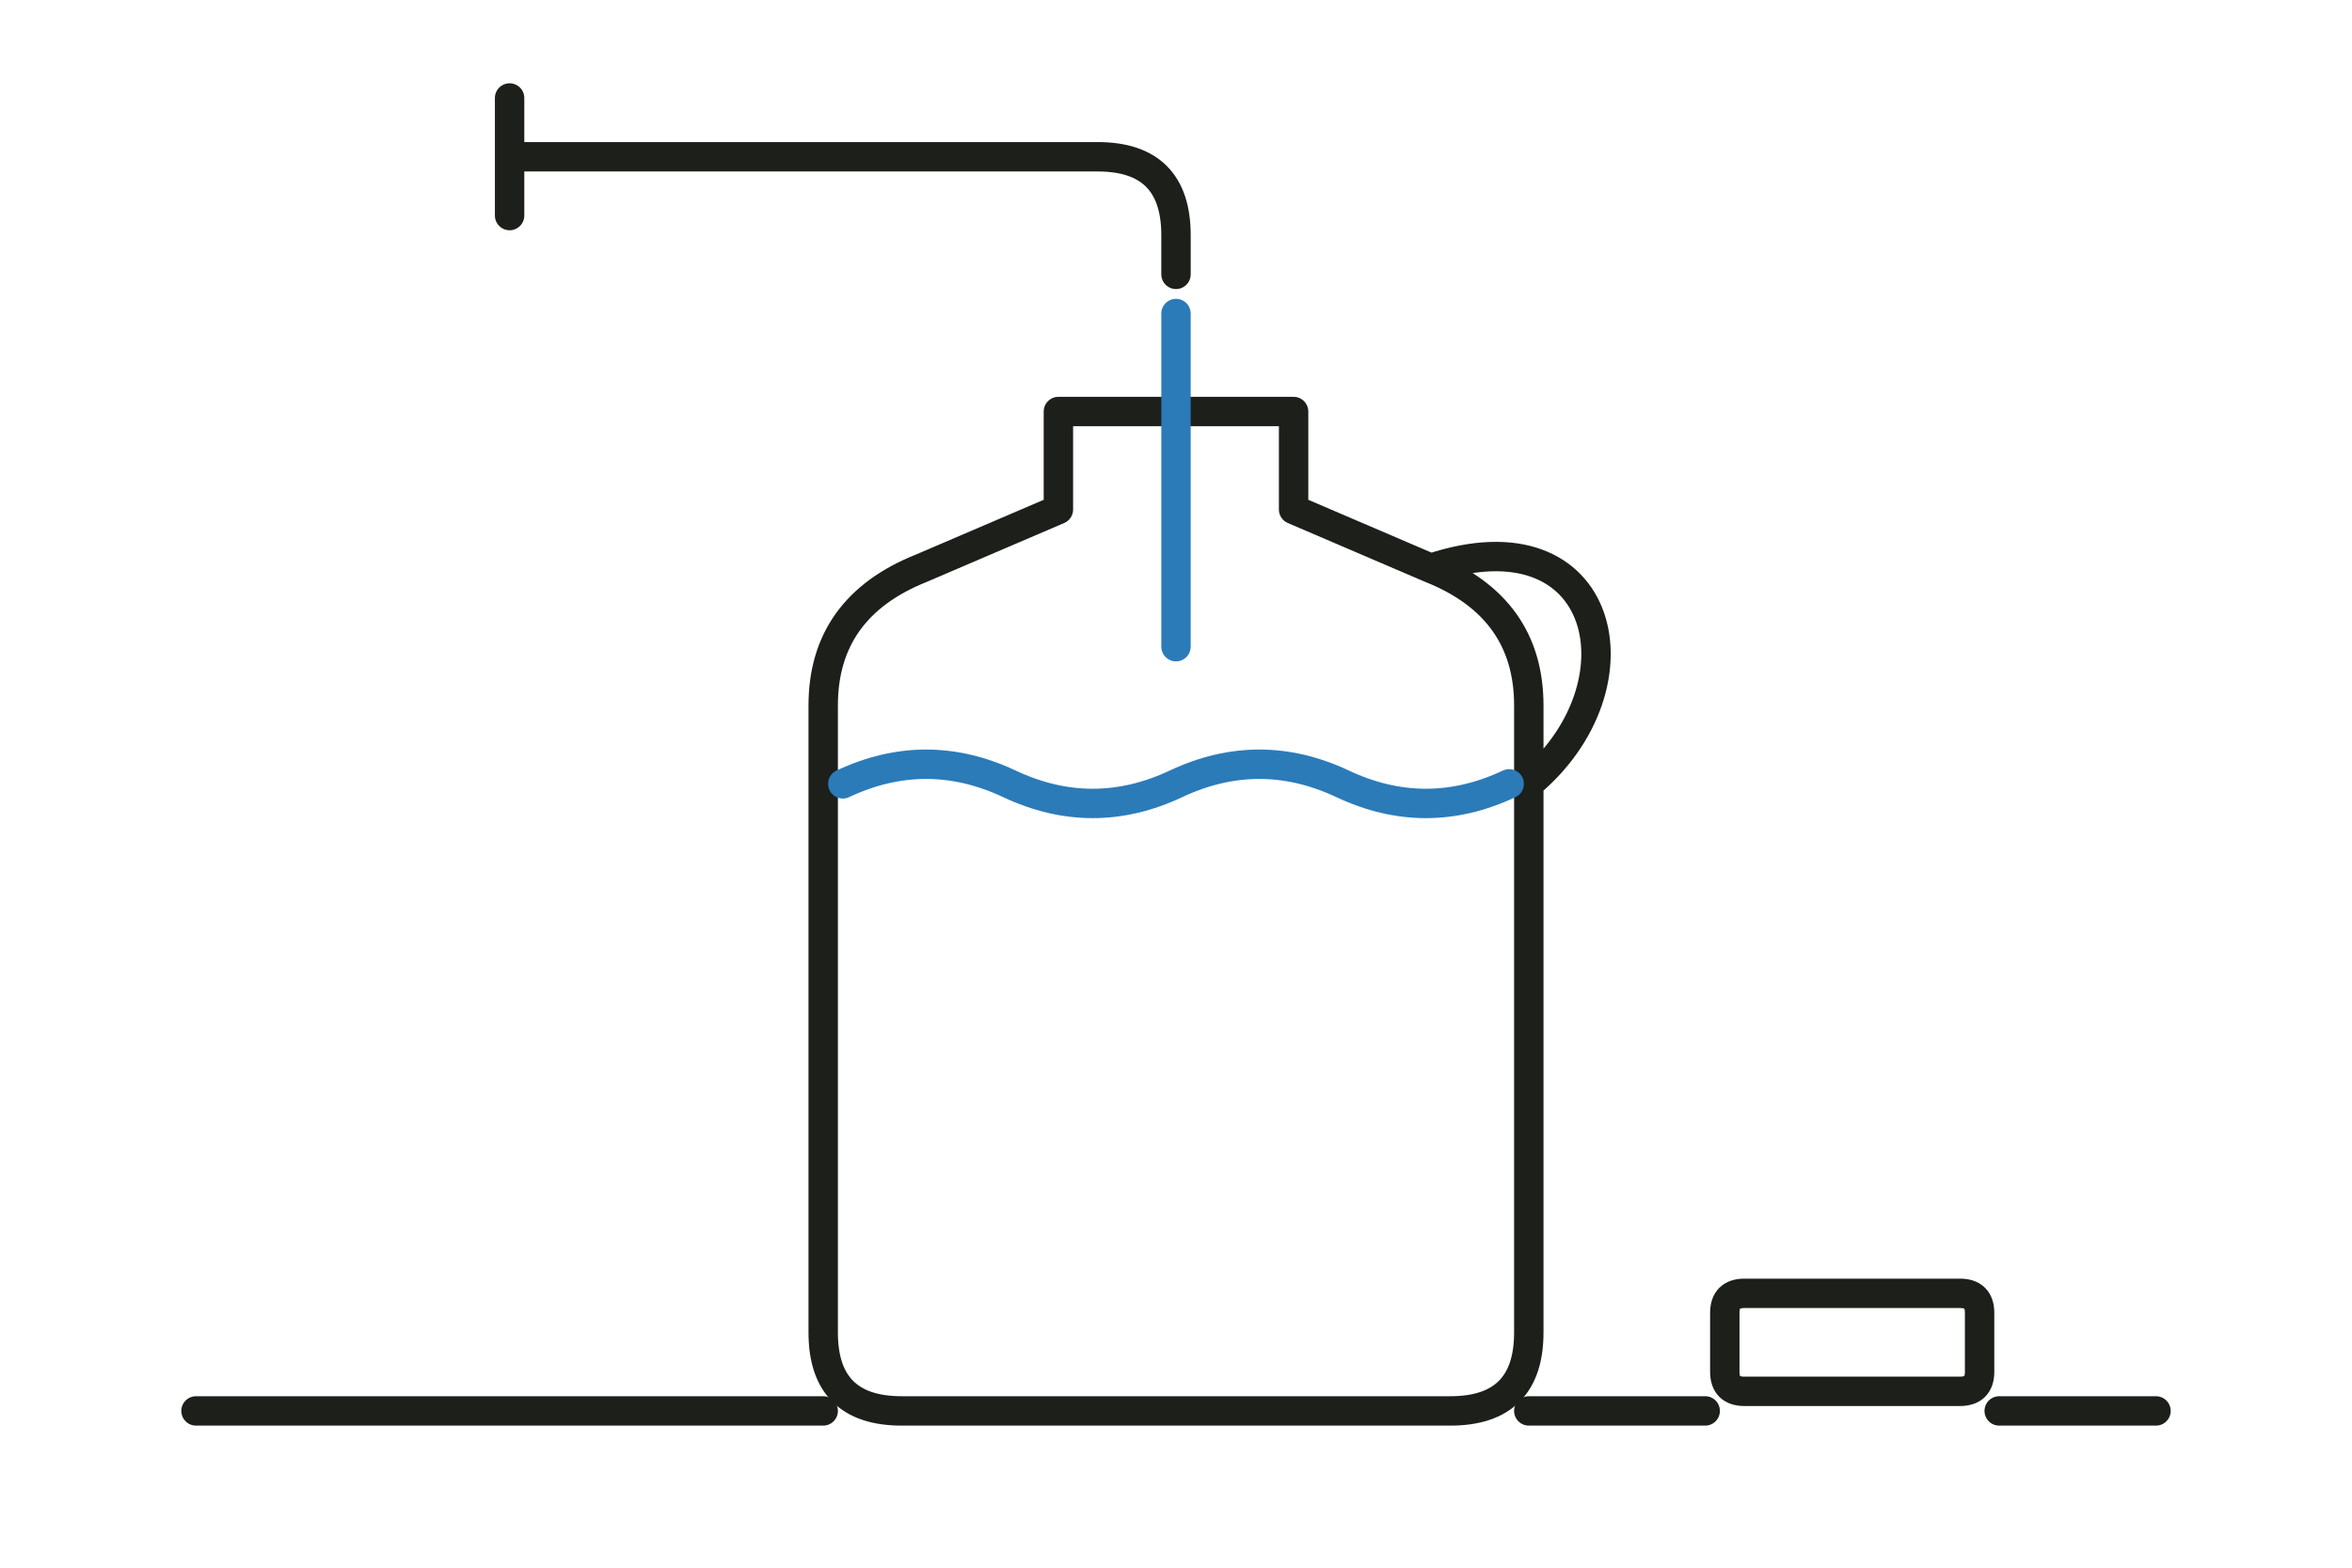
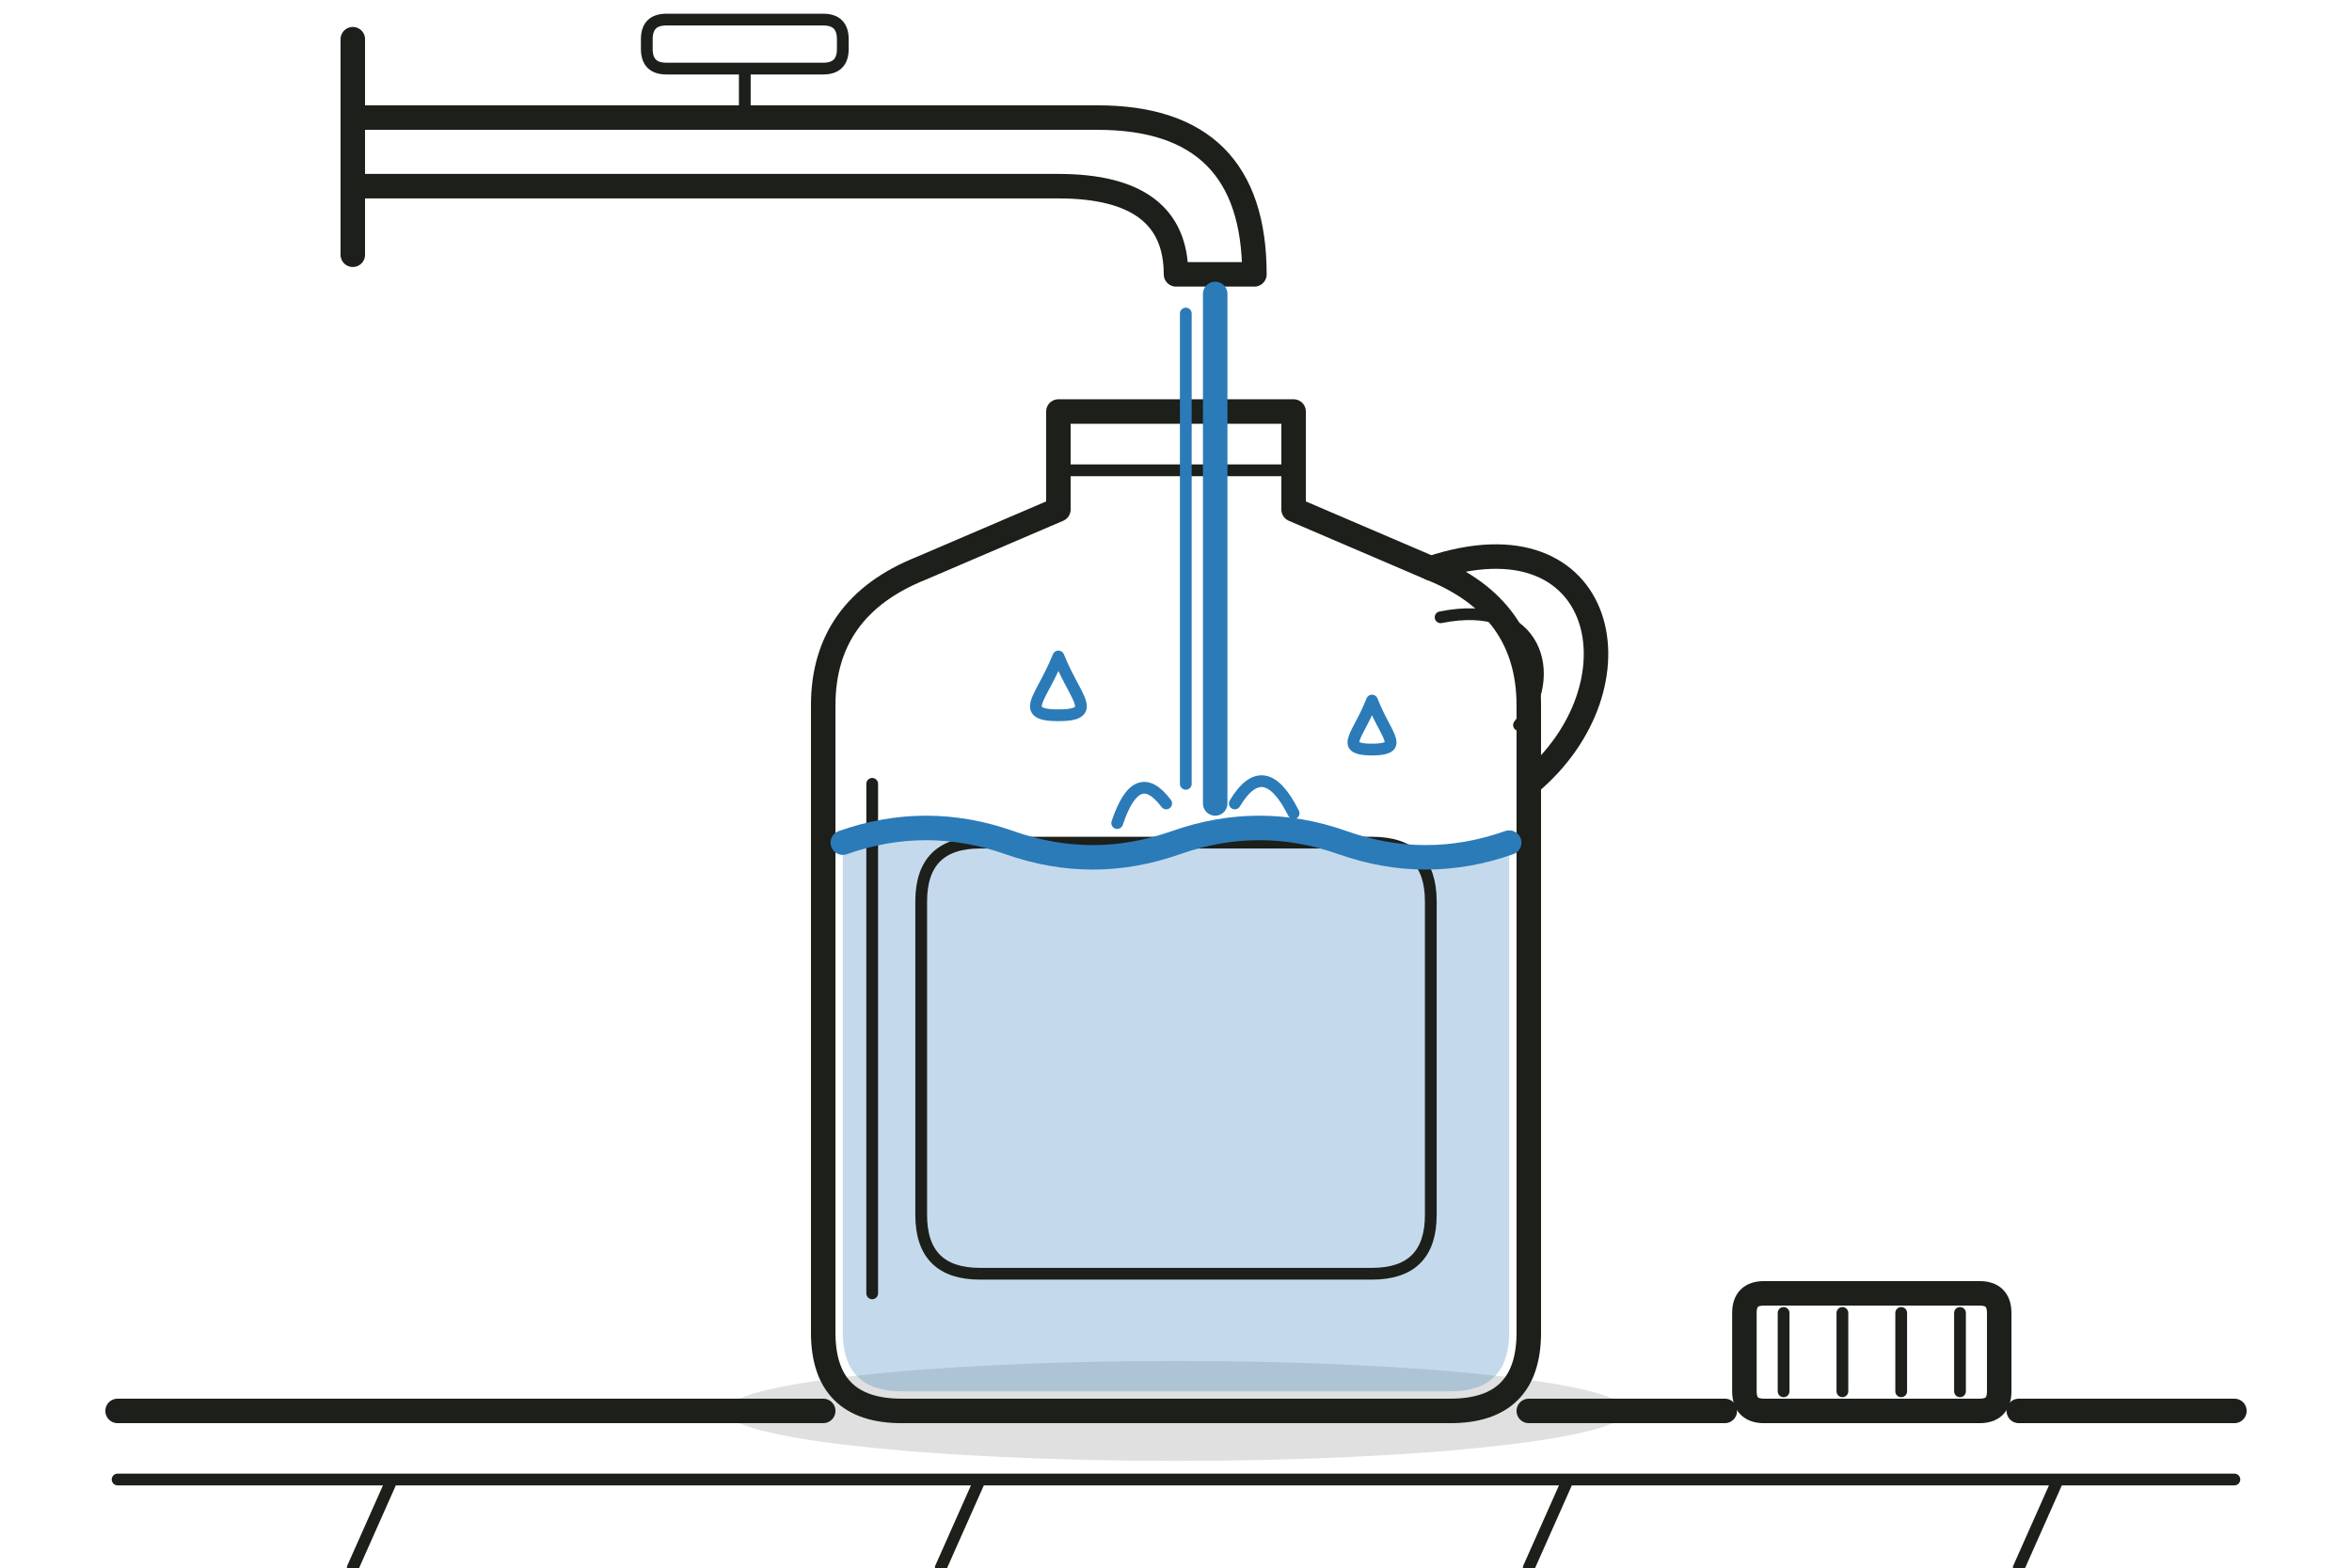
- <svg xmlns="http://www.w3.org/2000/svg" viewBox="0 0 240 160" fill="none" stroke="#1C1F1A" stroke-width="3" stroke-linecap="round" stroke-linejoin="round">
-   <path d="M92 144 L148 144 Q156 144 156 136 L156 72 Q156 62 146 58 L132 52 L132 42 L108 42 L108 52 L94 58 Q84 62 84 72 L84 136 Q84 144 92 144 Z M146 58 C164 52 168 70 156 80" />
-   <path class="water" stroke="#2B7BB9" d="M86 80 Q94.5 76 103 80 Q111.5 84 120 80 Q128.5 76 137 80 Q145.5 84 154 80" />
-   <path d="M52 16 L112 16 Q120 16 120 24 L120 28 M52 10 L52 22" />
-   <path class="water" stroke="#2B7BB9" d="M120 32 L120 66" />
-   <path d="M178 132 L200 132 Q202 132 202 134 L202 140 Q202 142 200 142 L178 142 Q176 142 176 140 L176 134 Q176 132 178 132 Z" />
-   <path d="M20 144 L84 144 M156 144 L174 144 M204 144 L220 144" />
+ <svg xmlns="http://www.w3.org/2000/svg" viewBox="0 0 240 160" fill="none" stroke="#1C1F1A" stroke-width="2.5" stroke-linecap="round" stroke-linejoin="round">
+   <path class="tint" fill="#1C1F1A" fill-opacity="0.14" stroke="none" d="M74 144 C74 141.2 94.6 138.9 120 138.9 C145.4 138.9 166 141.2 166 144 C166 146.8 145.4 149.1 120 149.1 C94.6 149.1 74 146.8 74 144 Z" />
+   <path class="water tint" fill="#2B7BB9" fill-opacity="0.28" stroke="none" d="M86 86 Q94.5 83 103 86 Q111.5 89 120 86 Q128.5 83 137 86 Q145.5 89 154 86 L154 136 Q154 142 148 142 L92 142 Q86 142 86 136 Z" />
+   <path d="M92 144 L148 144 Q156 144 156 136 L156 72 Q156 62 146 58 L132 52 L132 42 L108 42 L108 52 L94 58 Q84 62 84 72 L84 136 Q84 144 92 144 Z" />
+   <path d="M146 58 C164 52 168 70 156 80" />
+   <path class="thin" stroke-width="1.2" d="M100 86 L140 86 Q146 86 146 92 L146 124 Q146 130 140 130 L100 130 Q94 130 94 124 L94 92 Q94 86 100 86 Z M147 63 C157 61 159 69 155 74 M89 80 L89 132 M108 48 L132 48" />
+   <path class="water" stroke="#2B7BB9" d="M86 86 Q94.5 83 103 86 Q111.5 89 120 86 Q128.5 83 137 86 Q145.5 89 154 86" />
+   <path d="M36 4 L36 26 M36 12 L112 12 Q128 12 128 28 M36 19 L108 19 Q120 19 120 28 M120 28 L128 28" />
+   <path class="thin" stroke-width="1.2" d="M68 2 L84 2 Q86 2 86 4 L86 5 Q86 7 84 7 L68 7 Q66 7 66 5 L66 4 Q66 2 68 2 Z M76 7 L76 12" />
+   <path class="water" stroke="#2B7BB9" d="M124 30 L124 82" />
+   <path class="water thin" stroke="#2B7BB9" stroke-width="1.2" d="M121 32 L121 80" />
+   <path class="water thin" stroke="#2B7BB9" stroke-width="1.2" d="M114 84 Q116 78 119 82 M126 82 Q129 77 132 83" />
+   <path class="water thin" stroke="#2B7BB9" stroke-width="1.2" d="M108 67 C106.9 69.7 105.7 71.2 105.7 72.1 C105.7 72.9 106.9 73 108 73 C109.1 73 110.3 72.9 110.3 72.1 C110.3 71.2 109.1 69.7 108 67 Z M140 71.5 C139.1 73.8 138.1 75 138.1 75.8 C138.1 76.4 139.1 76.5 140 76.5 C140.9 76.5 141.9 76.4 141.9 75.8 C141.9 75 140.9 73.8 140 71.5 Z" />
+   <path d="M180 132 L202 132 Q204 132 204 134 L204 142 Q204 144 202 144 L180 144 Q178 144 178 142 L178 134 Q178 132 180 132 Z" />
+   <path class="thin" stroke-width="1.2" d="M182 134 L182 142 M188 134 L188 142 M194 134 L194 142 M200 134 L200 142" />
+   <path d="M12 144 L84 144 M156 144 L176 144 M206 144 L228 144" />
+   <path class="thin" stroke-width="1.2" d="M12 151 L228 151 M40 151 L36 160 M100 151 L96 160 M160 151 L156 160 M210 151 L206 160" />
</svg>
